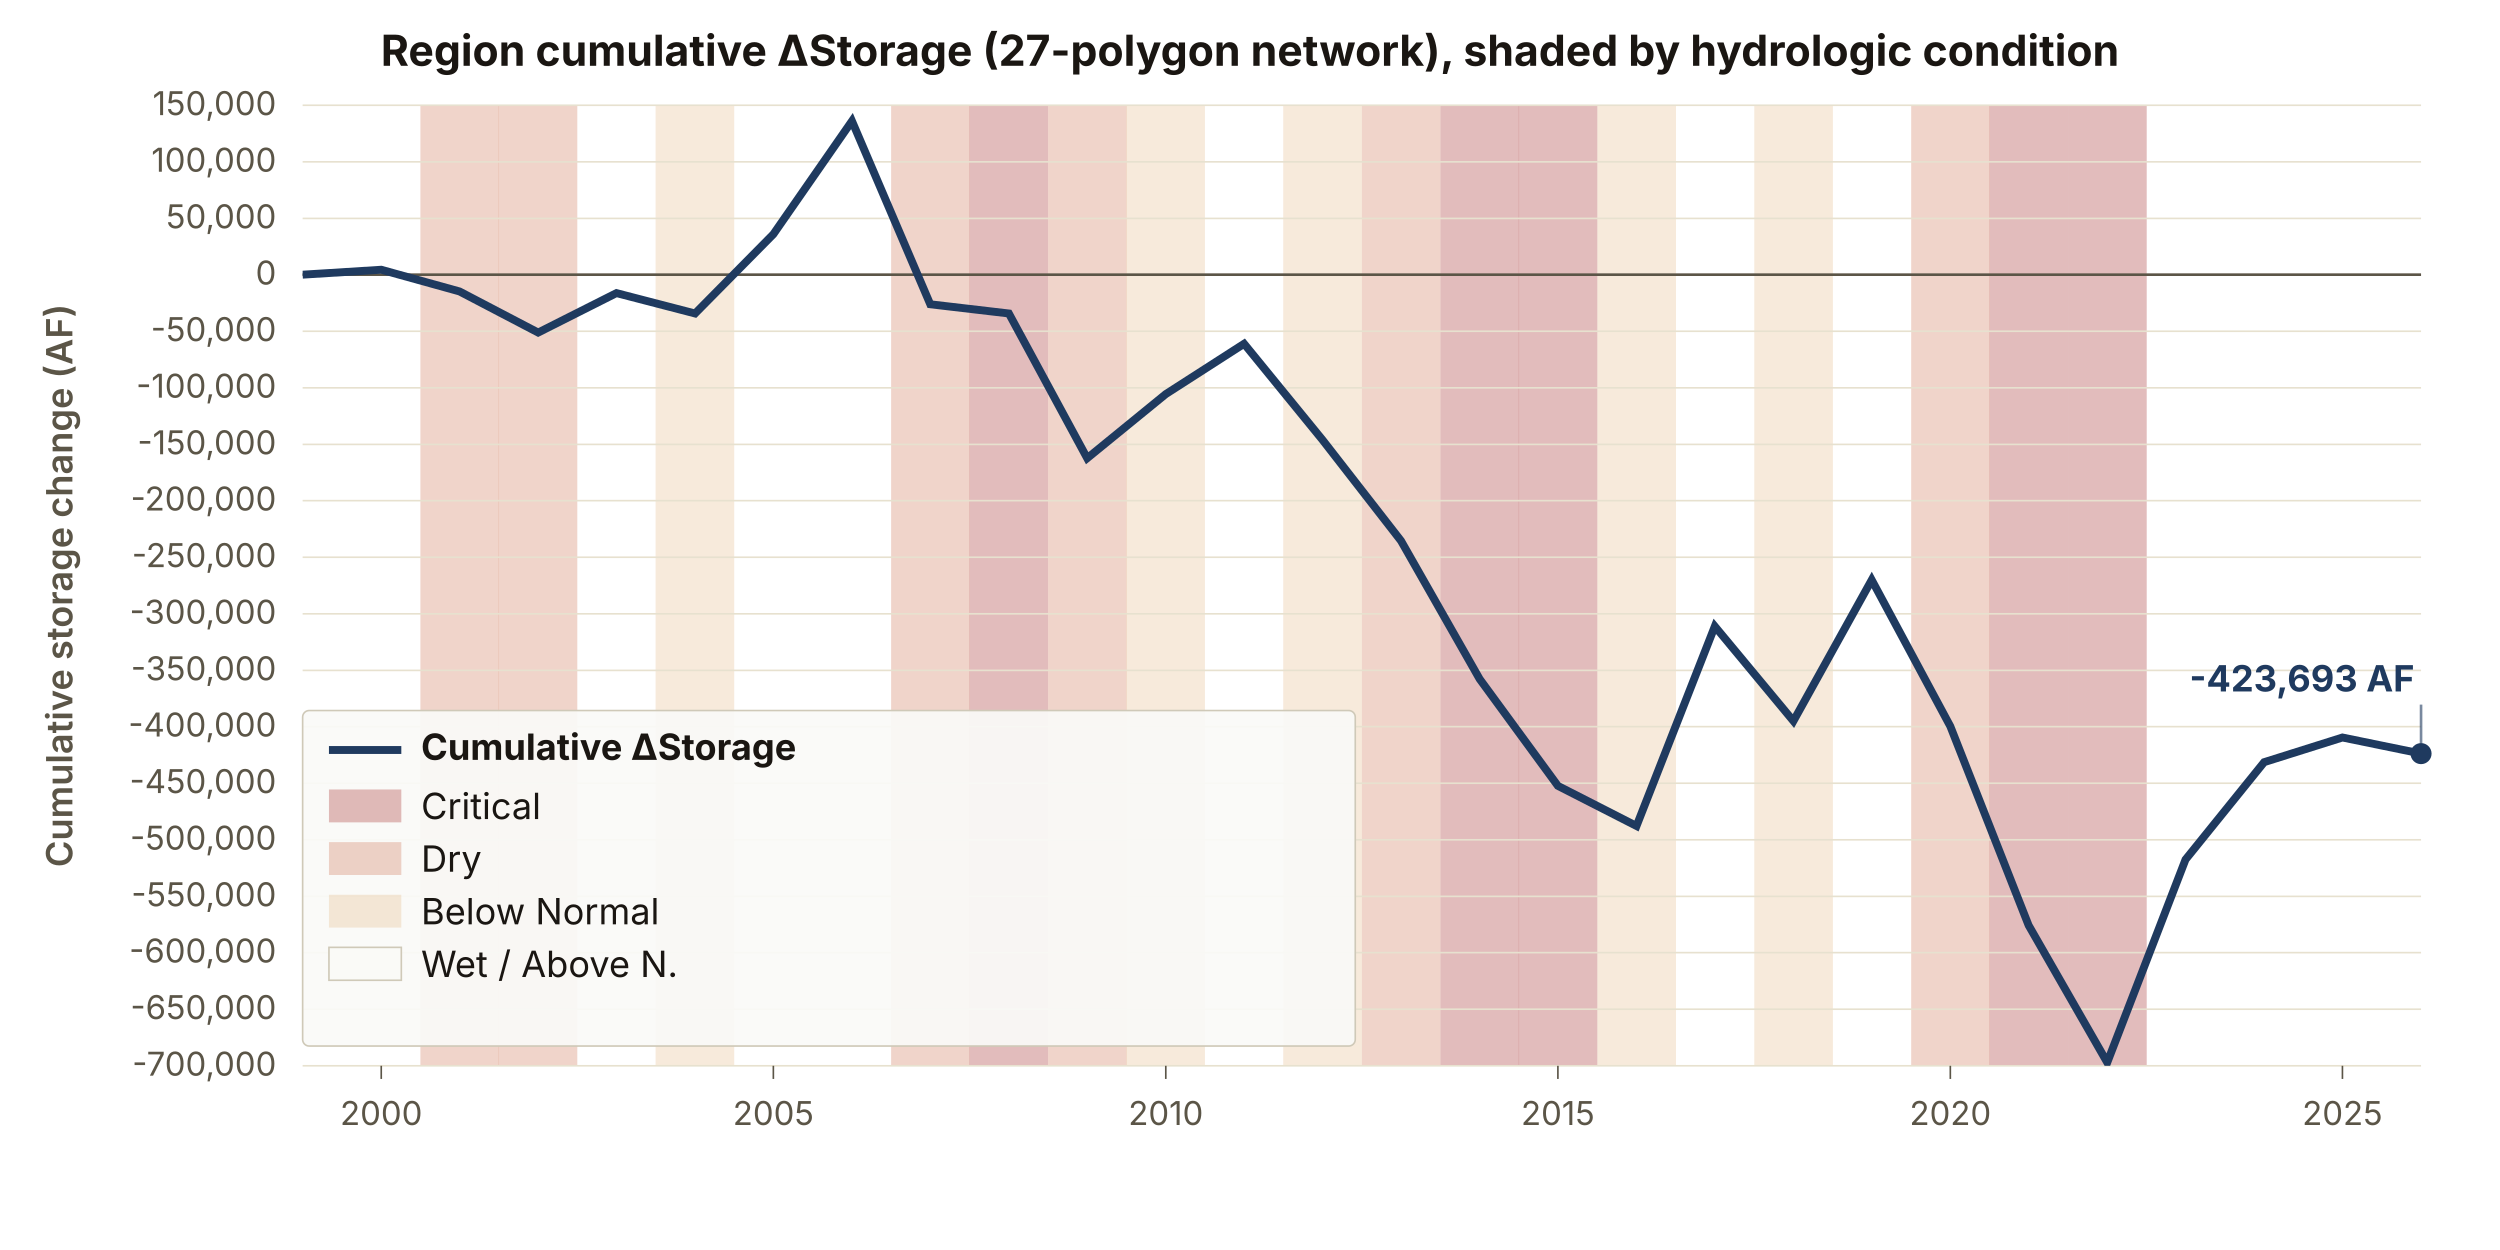
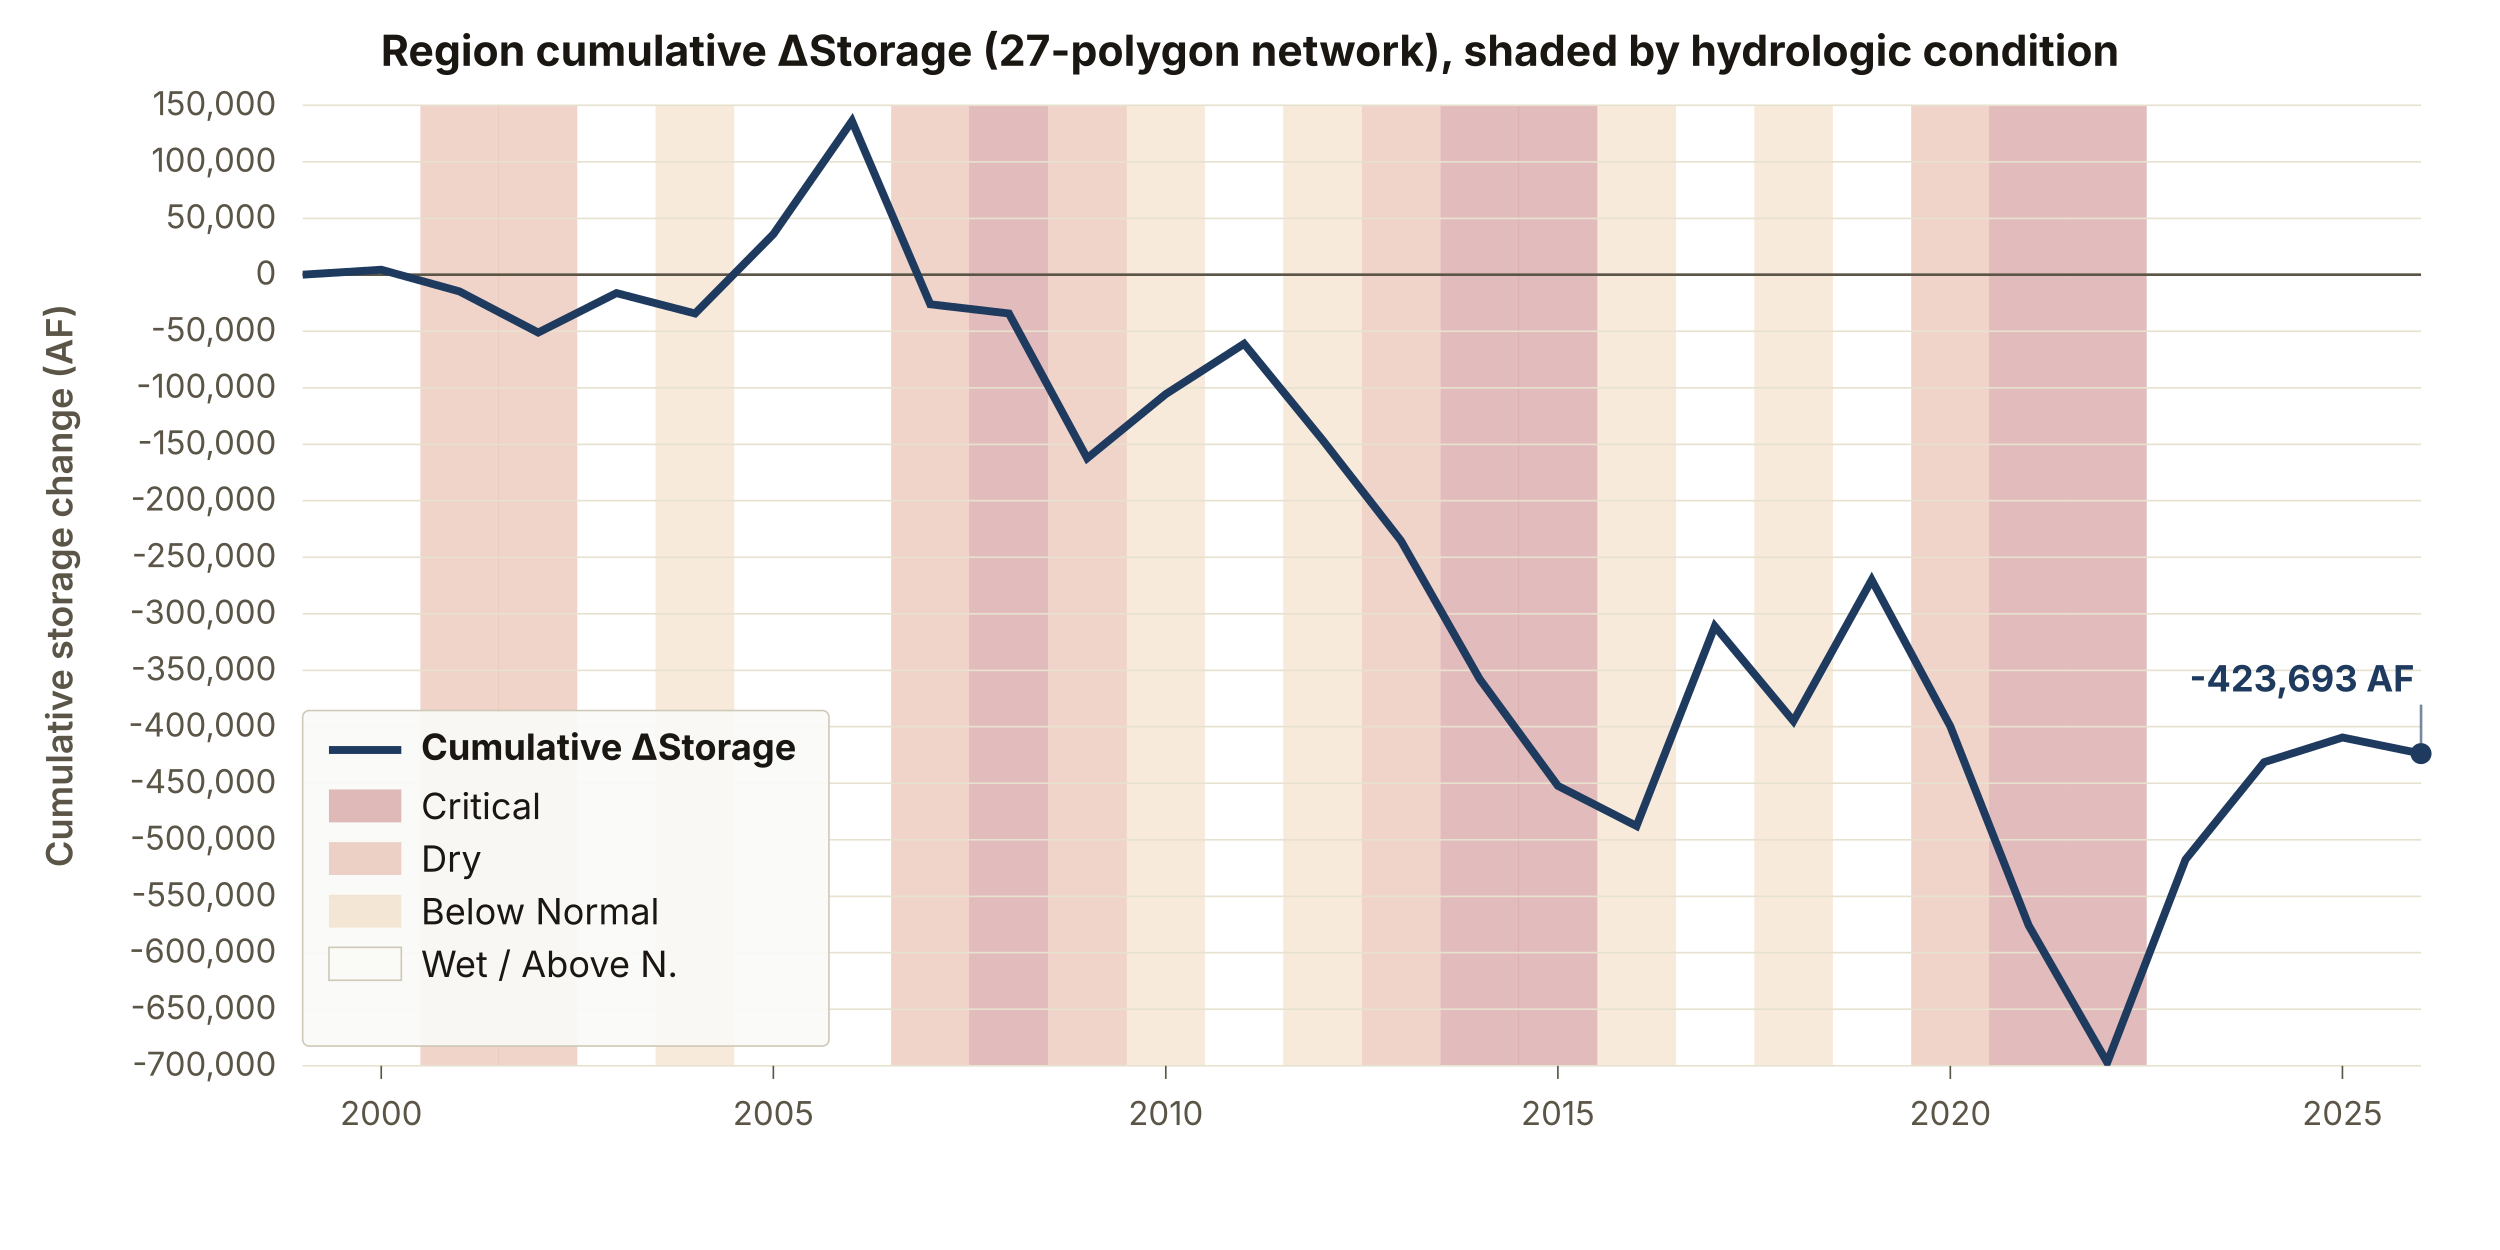
<svg xmlns="http://www.w3.org/2000/svg" viewBox="0 0 760 380" style="background:#fafaf7;font-family:'Inter',ui-sans-serif,system-ui;width:100%;height:auto;display:block;">
  <defs>
    <clipPath id="ts-clip">
      <rect x="92" y="32" width="644" height="292" />
    </clipPath>
  </defs>
  <text x="380.0" y="20" text-anchor="middle" font-size="13" font-weight="700" fill="#1a1612">Region cumulative ΔStorage (27-polygon network), shaded by hydrologic condition</text>
  <rect x="127.8" y="32" width="23.9" height="292" fill="#c75a35" fill-opacity="0.26" />
  <rect x="151.6" y="32" width="23.9" height="292" fill="#c75a35" fill-opacity="0.26" />
  <rect x="199.3" y="32" width="23.9" height="292" fill="#d99a4f" fill-opacity="0.2" />
  <rect x="270.9" y="32" width="23.9" height="292" fill="#c75a35" fill-opacity="0.26" />
  <rect x="294.7" y="32" width="23.9" height="292" fill="#a32d2d" fill-opacity="0.32" />
  <rect x="318.6" y="32" width="23.9" height="292" fill="#c75a35" fill-opacity="0.26" />
  <rect x="342.4" y="32" width="23.9" height="292" fill="#d99a4f" fill-opacity="0.2" />
  <rect x="390.1" y="32" width="23.9" height="292" fill="#d99a4f" fill-opacity="0.2" />
  <rect x="414.0" y="32" width="23.9" height="292" fill="#c75a35" fill-opacity="0.26" />
  <rect x="437.9" y="32" width="23.9" height="292" fill="#a32d2d" fill-opacity="0.32" />
  <rect x="461.7" y="32" width="23.9" height="292" fill="#a32d2d" fill-opacity="0.32" />
  <rect x="485.6" y="32" width="23.9" height="292" fill="#d99a4f" fill-opacity="0.2" />
  <rect x="533.3" y="32" width="23.9" height="292" fill="#d99a4f" fill-opacity="0.2" />
  <rect x="581.0" y="32" width="23.9" height="292" fill="#c75a35" fill-opacity="0.26" />
  <rect x="604.8" y="32" width="23.9" height="292" fill="#a32d2d" fill-opacity="0.32" />
  <rect x="628.7" y="32" width="23.9" height="292" fill="#a32d2d" fill-opacity="0.32" />
  <line x1="92" y1="324.0" x2="736" y2="324.0" stroke="#e7e1cf" stroke-width="0.5" />
  <text x="84" y="327.0" text-anchor="end" font-size="10" fill="#5b5547">-700,000</text>
  <line x1="92" y1="306.8" x2="736" y2="306.8" stroke="#e7e1cf" stroke-width="0.5" />
  <text x="84" y="309.8" text-anchor="end" font-size="10" fill="#5b5547">-650,000</text>
  <line x1="92" y1="289.6" x2="736" y2="289.6" stroke="#e7e1cf" stroke-width="0.5" />
  <text x="84" y="292.6" text-anchor="end" font-size="10" fill="#5b5547">-600,000</text>
  <line x1="92" y1="272.5" x2="736" y2="272.5" stroke="#e7e1cf" stroke-width="0.5" />
  <text x="84" y="275.5" text-anchor="end" font-size="10" fill="#5b5547">-550,000</text>
  <line x1="92" y1="255.3" x2="736" y2="255.3" stroke="#e7e1cf" stroke-width="0.5" />
  <text x="84" y="258.3" text-anchor="end" font-size="10" fill="#5b5547">-500,000</text>
  <line x1="92" y1="238.1" x2="736" y2="238.1" stroke="#e7e1cf" stroke-width="0.5" />
  <text x="84" y="241.1" text-anchor="end" font-size="10" fill="#5b5547">-450,000</text>
  <line x1="92" y1="220.9" x2="736" y2="220.9" stroke="#e7e1cf" stroke-width="0.5" />
  <text x="84" y="223.9" text-anchor="end" font-size="10" fill="#5b5547">-400,000</text>
  <line x1="92" y1="203.8" x2="736" y2="203.8" stroke="#e7e1cf" stroke-width="0.5" />
  <text x="84" y="206.8" text-anchor="end" font-size="10" fill="#5b5547">-350,000</text>
  <line x1="92" y1="186.6" x2="736" y2="186.6" stroke="#e7e1cf" stroke-width="0.5" />
  <text x="84" y="189.6" text-anchor="end" font-size="10" fill="#5b5547">-300,000</text>
  <line x1="92" y1="169.4" x2="736" y2="169.4" stroke="#e7e1cf" stroke-width="0.5" />
  <text x="84" y="172.4" text-anchor="end" font-size="10" fill="#5b5547">-250,000</text>
  <line x1="92" y1="152.2" x2="736" y2="152.2" stroke="#e7e1cf" stroke-width="0.5" />
  <text x="84" y="155.2" text-anchor="end" font-size="10" fill="#5b5547">-200,000</text>
  <line x1="92" y1="135.1" x2="736" y2="135.1" stroke="#e7e1cf" stroke-width="0.5" />
  <text x="84" y="138.1" text-anchor="end" font-size="10" fill="#5b5547">-150,000</text>
  <line x1="92" y1="117.9" x2="736" y2="117.9" stroke="#e7e1cf" stroke-width="0.5" />
  <text x="84" y="120.9" text-anchor="end" font-size="10" fill="#5b5547">-100,000</text>
  <line x1="92" y1="100.7" x2="736" y2="100.7" stroke="#e7e1cf" stroke-width="0.5" />
  <text x="84" y="103.7" text-anchor="end" font-size="10" fill="#5b5547">-50,000</text>
  <line x1="92" y1="83.5" x2="736" y2="83.5" stroke="#e7e1cf" stroke-width="0.5" />
  <text x="84" y="86.5" text-anchor="end" font-size="10" fill="#5b5547">0</text>
  <line x1="92" y1="66.4" x2="736" y2="66.4" stroke="#e7e1cf" stroke-width="0.5" />
  <text x="84" y="69.4" text-anchor="end" font-size="10" fill="#5b5547">50,000</text>
  <line x1="92" y1="49.2" x2="736" y2="49.2" stroke="#e7e1cf" stroke-width="0.5" />
  <text x="84" y="52.2" text-anchor="end" font-size="10" fill="#5b5547">100,000</text>
  <line x1="92" y1="32.0" x2="736" y2="32.0" stroke="#e7e1cf" stroke-width="0.5" />
  <text x="84" y="35.0" text-anchor="end" font-size="10" fill="#5b5547">150,000</text>
  <line x1="92" y1="83.5" x2="736" y2="83.5" stroke="#5b5547" stroke-width="0.8" />
  <line x1="115.9" y1="324" x2="115.9" y2="328" stroke="#5b5547" stroke-width="0.5" />
  <text x="115.9" y="342" text-anchor="middle" font-size="10" fill="#5b5547">2000</text>
  <line x1="235.1" y1="324" x2="235.1" y2="328" stroke="#5b5547" stroke-width="0.5" />
  <text x="235.1" y="342" text-anchor="middle" font-size="10" fill="#5b5547">2005</text>
  <line x1="354.4" y1="324" x2="354.4" y2="328" stroke="#5b5547" stroke-width="0.5" />
  <text x="354.4" y="342" text-anchor="middle" font-size="10" fill="#5b5547">2010</text>
  <line x1="473.6" y1="324" x2="473.6" y2="328" stroke="#5b5547" stroke-width="0.5" />
  <text x="473.6" y="342" text-anchor="middle" font-size="10" fill="#5b5547">2015</text>
  <line x1="592.9" y1="324" x2="592.9" y2="328" stroke="#5b5547" stroke-width="0.5" />
  <text x="592.9" y="342" text-anchor="middle" font-size="10" fill="#5b5547">2020</text>
  <line x1="712.1" y1="324" x2="712.1" y2="328" stroke="#5b5547" stroke-width="0.5" />
  <text x="712.1" y="342" text-anchor="middle" font-size="10" fill="#5b5547">2025</text>
  <text x="22" y="178.0" transform="rotate(-90,22,178.0)" text-anchor="middle" font-size="11" fill="#5b5547" font-weight="600">Cumulative storage change (AF)</text>
  <polyline points="92.0,83.5 115.9,82.0 139.7,88.6 163.6,101.1 187.4,89.1 211.3,95.3 235.1,71.2 259.0,36.8 282.8,92.5 306.7,95.3 330.5,139.3 354.4,119.8 378.2,104.5 402.1,133.8 425.9,164.4 449.8,206.4 473.6,238.9 497.5,251.1 521.3,190.4 545.2,219.2 569.0,176.3 592.9,220.8 616.7,281.3 640.6,323.0 664.4,261.3 688.3,231.7 712.1,224.2 736.0,229.1" fill="none" stroke="#1f3a5f" stroke-width="2.4" clip-path="url(#ts-clip)" />
  <circle cx="736.0" cy="229.1" r="3.2" fill="#1f3a5f" />
  <line x1="736.0" y1="226.1" x2="736.0" y2="214.2" stroke="#1f3a5f" stroke-width="0.8" opacity="0.6" />
  <text x="734.0" y="210.2" text-anchor="end" font-size="11" font-weight="700" fill="#1f3a5f">-423,693 AF</text>
  <g transform="translate(100,238)">
-     <rect x="-8" y="-22" width="320" height="102" fill="#fafaf7" fill-opacity="0.92" stroke="#cfc9b8" stroke-width="0.5" rx="2" />
+     <rect x="-8" y="-22" width="160" height="102" fill="#fafaf7" fill-opacity="0.92" stroke="#cfc9b8" stroke-width="0.5" rx="2" />
    <line x1="0" y1="-10" x2="22" y2="-10" stroke="#1f3a5f" stroke-width="2.4" />
    <text x="28" y="-7" font-size="11" fill="#1a1612">
      <tspan font-weight="700">Cumulative ΔStorage</tspan>
    </text>
    <rect x="0" y="2" width="22" height="10" fill="#a32d2d" fill-opacity="0.32" />
    <text x="28" y="11" font-size="11" fill="#1a1612">Critical</text>
    <rect x="0" y="18" width="22" height="10" fill="#c75a35" fill-opacity="0.26" />
    <text x="28" y="27" font-size="11" fill="#1a1612">Dry</text>
    <rect x="0" y="34" width="22" height="10" fill="#d99a4f" fill-opacity="0.2" />
    <text x="28" y="43" font-size="11" fill="#1a1612">Below Normal</text>
    <rect x="0" y="50" width="22" height="10" fill="#fafaf7" stroke="#cfc9b8" stroke-width="0.5" />
    <text x="28" y="59" font-size="11" fill="#1a1612">Wet / Above N.</text>
  </g>
</svg>
